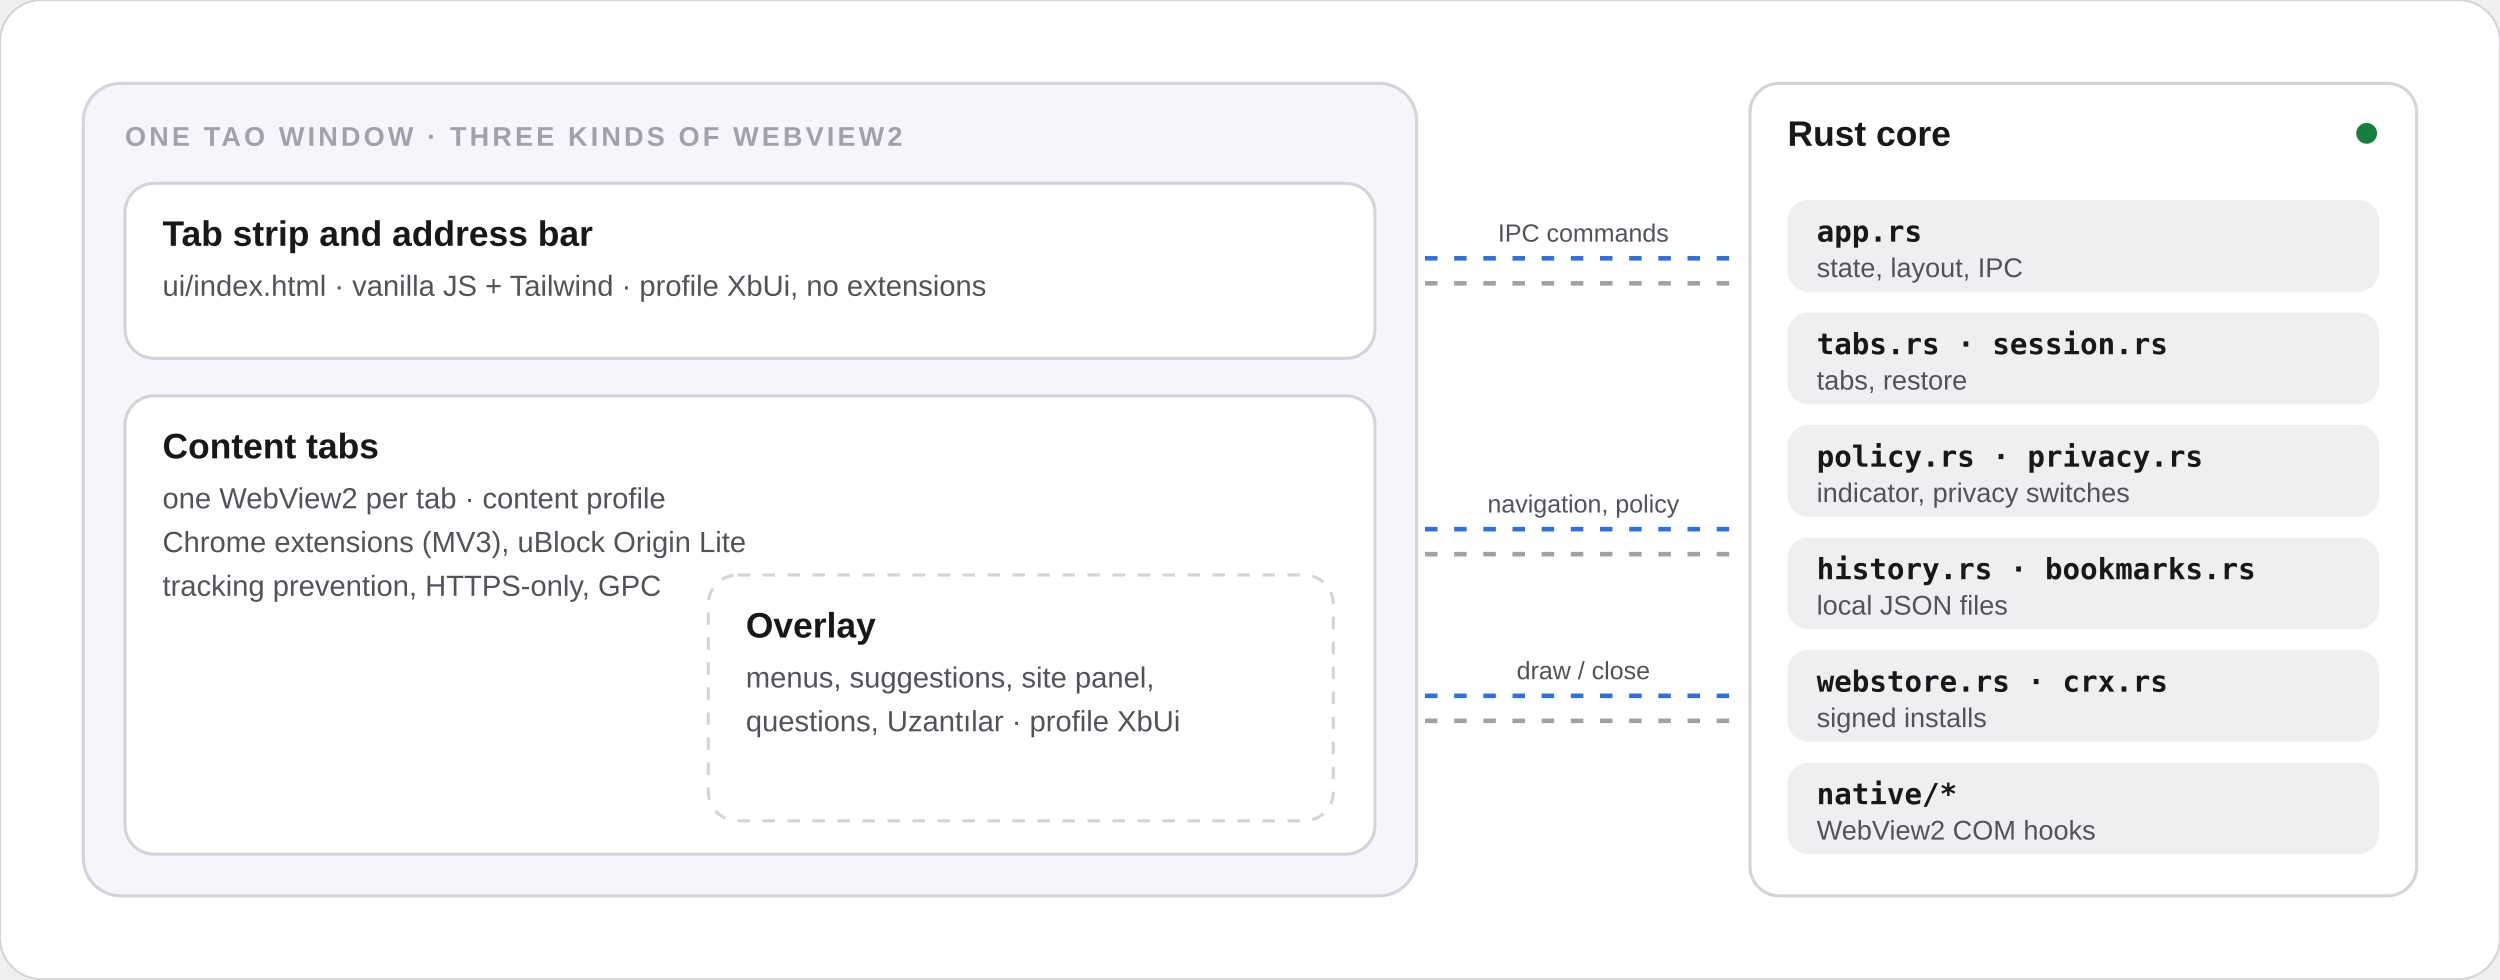
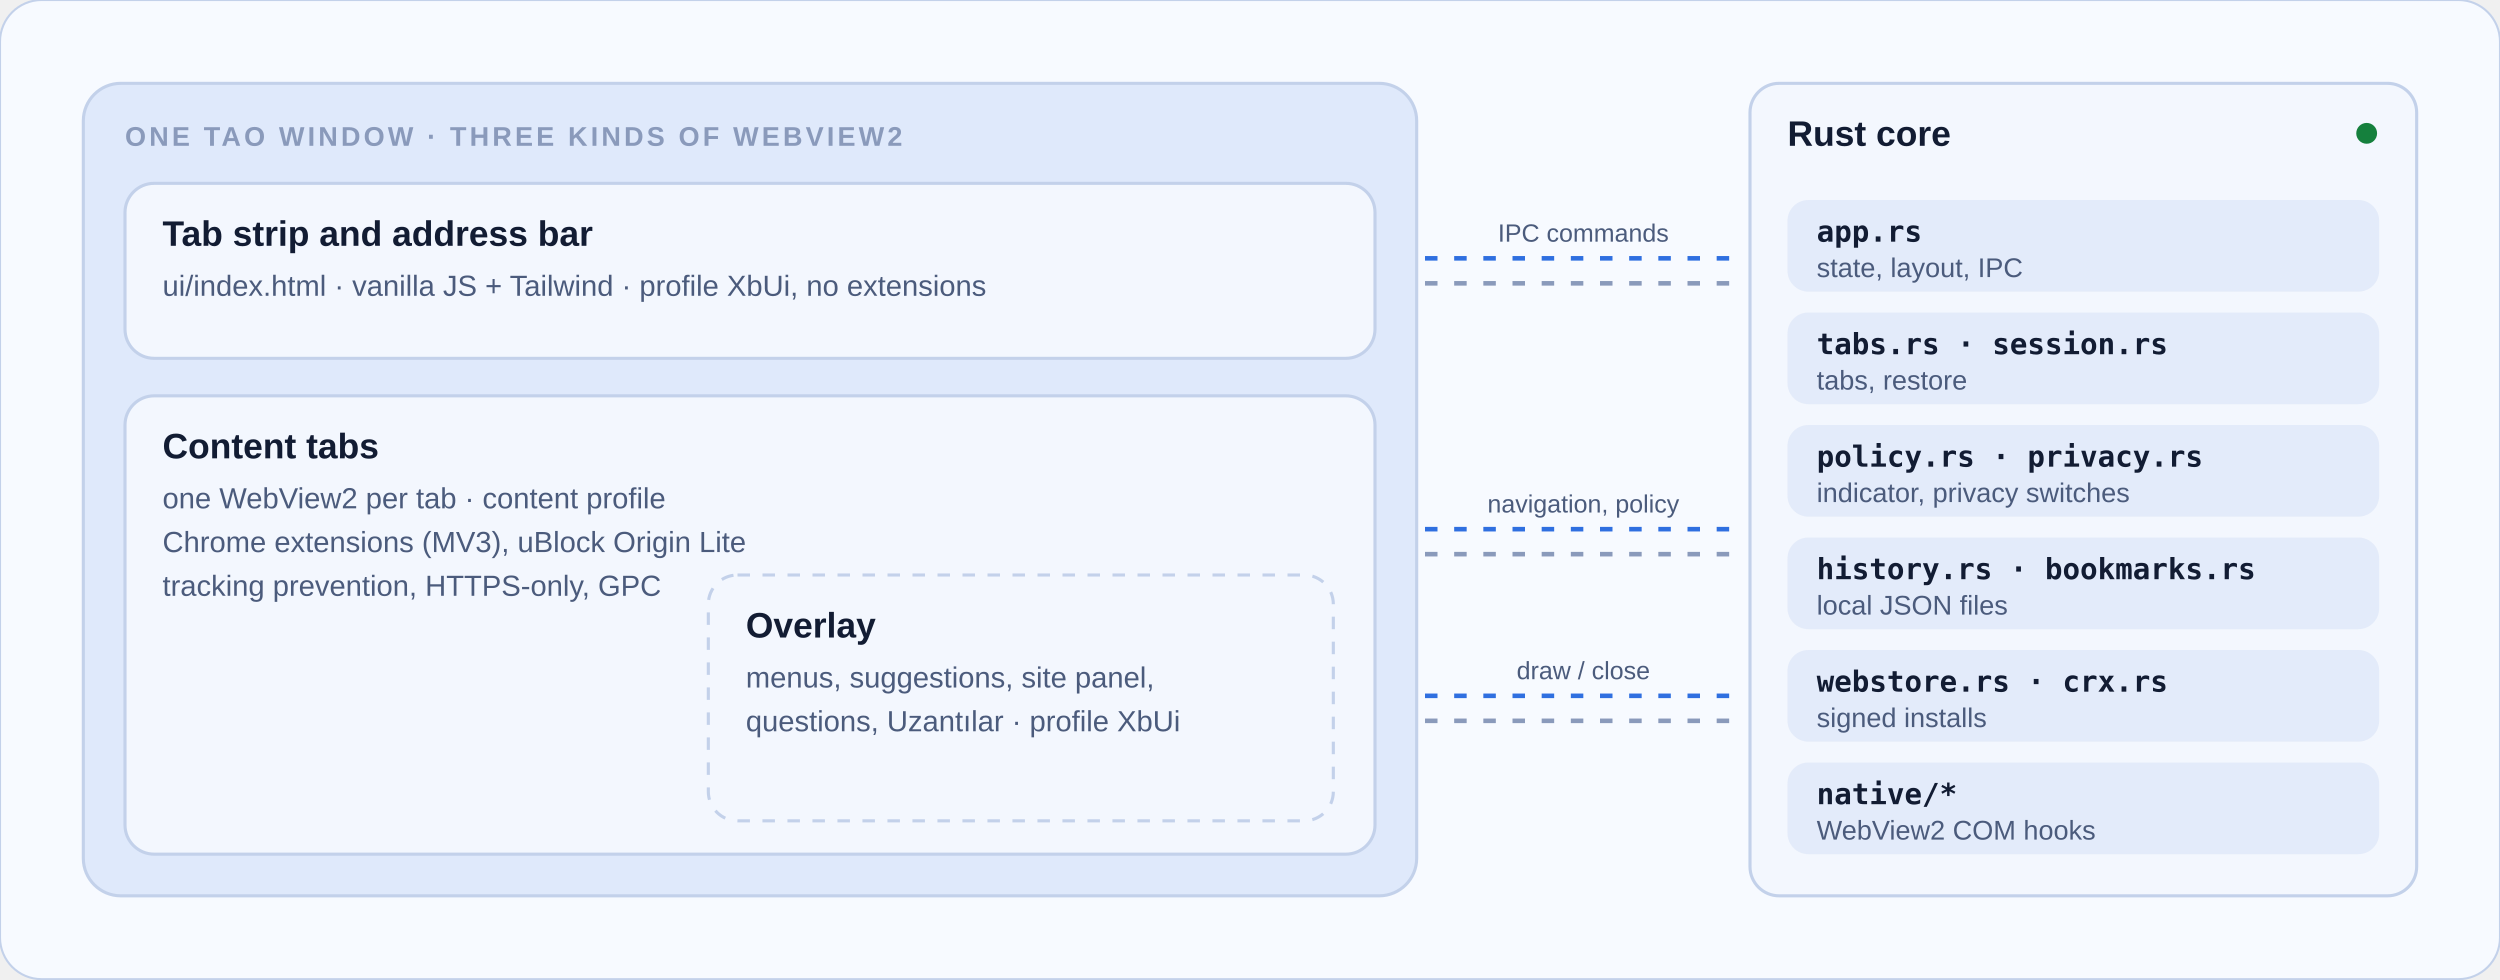
<svg xmlns="http://www.w3.org/2000/svg" width="1200" height="470" viewBox="0 0 1200 470" role="img" aria-label="Architecture: one window with a UI strip webview, one webview per content tab and an overlay webview, all driven by the Rust core over IPC.">
  <style>
text{font-family:'Segoe UI Variable Display','Segoe UI',system-ui,-apple-system,'Helvetica Neue',Arial,sans-serif}
.mono{font-family:ui-monospace,'Cascadia Mono',Consolas,'SFMono-Regular',Menlo,monospace}
.flow{stroke-dasharray:6 8;animation:flow 1.2s linear infinite}
.flow.r{animation-direction:reverse}
@keyframes flow{to{stroke-dashoffset:-28}}
.pulse{animation:pulse 2.4s ease-in-out infinite}
@keyframes pulse{0%,100%{opacity:.35}50%{opacity:1}}
@media (prefers-reduced-motion: reduce){*{animation:none!important}}
</style>
-   <rect width="1200" height="470" rx="20" fill="#ffffff" stroke="#d4d4d8" />
-   <rect x="40" y="40" width="640" height="390" rx="18" fill="#f4f6fb" stroke="#d4d4d8" stroke-width="1.5" />
-   <text x="60" y="70" font-size="13" font-weight="700" letter-spacing="1.5" fill="#a1a1aa">ONE TAO WINDOW · THREE KINDS OF WEBVIEW2</text>
-   <rect x="60" y="88" width="600" height="84" rx="14" fill="#ffffff" stroke="#d4d4d8" stroke-width="1.5" />
-   <text x="78" y="118" font-size="17" font-weight="700" fill="#18181b">Tab strip and address bar</text>
-   <text x="78" y="142" font-size="14" fill="#52525b">ui/index.html · vanilla JS + Tailwind · profile XbUi, no extensions</text>
-   <rect x="60" y="190" width="600" height="220" rx="14" fill="#ffffff" stroke="#d4d4d8" stroke-width="1.5" />
-   <text x="78" y="220" font-size="17" font-weight="700" fill="#18181b">Content tabs</text>
-   <text x="78" y="244" font-size="14" fill="#52525b">one WebView2 per tab · content profile</text>
-   <text x="78" y="265" font-size="14" fill="#52525b">Chrome extensions (MV3), uBlock Origin Lite</text>
-   <text x="78" y="286" font-size="14" fill="#52525b">tracking prevention, HTTPS-only, GPC</text>
-   <rect x="340" y="276" width="300" height="118" rx="14" fill="#ffffff" stroke="#d4d4d8" stroke-width="1.5" stroke-dasharray="6 6" />
-   <text x="358" y="306" font-size="17" font-weight="700" fill="#18181b">Overlay</text>
-   <text x="358" y="330" font-size="14" fill="#52525b">menus, suggestions, site panel,</text>
-   <text x="358" y="351" font-size="14" fill="#52525b">questions, Uzantılar · profile XbUi</text>
-   <rect x="840" y="40" width="320" height="390" rx="14" fill="#ffffff" stroke="#d4d4d8" stroke-width="1.5" />
-   <text x="858" y="70" font-size="17" font-weight="700" fill="#18181b">Rust core</text>
-   <rect x="858" y="96" width="284" height="44" rx="10" fill="#e4e4e7" opacity=".6" />
-   <text x="872" y="116" font-size="14" font-weight="600" class="mono" fill="#18181b">app.rs</text>
-   <text x="872" y="133" font-size="13" fill="#52525b">state, layout, IPC</text>
-   <rect x="858" y="150" width="284" height="44" rx="10" fill="#e4e4e7" opacity=".6" />
-   <text x="872" y="170" font-size="14" font-weight="600" class="mono" fill="#18181b">tabs.rs · session.rs</text>
-   <text x="872" y="187" font-size="13" fill="#52525b">tabs, restore</text>
-   <rect x="858" y="204" width="284" height="44" rx="10" fill="#e4e4e7" opacity=".6" />
-   <text x="872" y="224" font-size="14" font-weight="600" class="mono" fill="#18181b">policy.rs · privacy.rs</text>
-   <text x="872" y="241" font-size="13" fill="#52525b">indicator, privacy switches</text>
-   <rect x="858" y="258" width="284" height="44" rx="10" fill="#e4e4e7" opacity=".6" />
-   <text x="872" y="278" font-size="14" font-weight="600" class="mono" fill="#18181b">history.rs · bookmarks.rs</text>
-   <text x="872" y="295" font-size="13" fill="#52525b">local JSON files</text>
-   <rect x="858" y="312" width="284" height="44" rx="10" fill="#e4e4e7" opacity=".6" />
-   <text x="872" y="332" font-size="14" font-weight="600" class="mono" fill="#18181b">webstore.rs · crx.rs</text>
-   <text x="872" y="349" font-size="13" fill="#52525b">signed installs</text>
-   <rect x="858" y="366" width="284" height="44" rx="10" fill="#e4e4e7" opacity=".6" />
-   <text x="872" y="386" font-size="14" font-weight="600" class="mono" fill="#18181b">native/*</text>
-   <text x="872" y="403" font-size="13" fill="#52525b">WebView2 COM hooks</text>
+   <rect width="1200" height="470" rx="20" fill="#f7faff" stroke="#c3d1ea" />
+   <rect x="40" y="40" width="640" height="390" rx="18" fill="#dfe9fb" stroke="#c3d1ea" stroke-width="1.5" />
+   <text x="60" y="70" font-size="13" font-weight="700" letter-spacing="1.5" fill="#8a9abb">ONE TAO WINDOW · THREE KINDS OF WEBVIEW2</text>
+   <rect x="60" y="88" width="600" height="84" rx="14" fill="#f3f7fe" stroke="#c3d1ea" stroke-width="1.5" />
+   <text x="78" y="118" font-size="17" font-weight="700" fill="#121c33">Tab strip and address bar</text>
+   <text x="78" y="142" font-size="14" fill="#4b5b7c">ui/index.html · vanilla JS + Tailwind · profile XbUi, no extensions</text>
+   <rect x="60" y="190" width="600" height="220" rx="14" fill="#f3f7fe" stroke="#c3d1ea" stroke-width="1.5" />
+   <text x="78" y="220" font-size="17" font-weight="700" fill="#121c33">Content tabs</text>
+   <text x="78" y="244" font-size="14" fill="#4b5b7c">one WebView2 per tab · content profile</text>
+   <text x="78" y="265" font-size="14" fill="#4b5b7c">Chrome extensions (MV3), uBlock Origin Lite</text>
+   <text x="78" y="286" font-size="14" fill="#4b5b7c">tracking prevention, HTTPS-only, GPC</text>
+   <rect x="340" y="276" width="300" height="118" rx="14" fill="#f3f7fe" stroke="#c3d1ea" stroke-width="1.5" stroke-dasharray="6 6" />
+   <text x="358" y="306" font-size="17" font-weight="700" fill="#121c33">Overlay</text>
+   <text x="358" y="330" font-size="14" fill="#4b5b7c">menus, suggestions, site panel,</text>
+   <text x="358" y="351" font-size="14" fill="#4b5b7c">questions, Uzantılar · profile XbUi</text>
+   <rect x="840" y="40" width="320" height="390" rx="14" fill="#f3f7fe" stroke="#c3d1ea" stroke-width="1.5" />
+   <text x="858" y="70" font-size="17" font-weight="700" fill="#121c33">Rust core</text>
+   <rect x="858" y="96" width="284" height="44" rx="10" fill="#d9e3f6" opacity=".6" />
+   <text x="872" y="116" font-size="14" font-weight="600" class="mono" fill="#121c33">app.rs</text>
+   <text x="872" y="133" font-size="13" fill="#4b5b7c">state, layout, IPC</text>
+   <rect x="858" y="150" width="284" height="44" rx="10" fill="#d9e3f6" opacity=".6" />
+   <text x="872" y="170" font-size="14" font-weight="600" class="mono" fill="#121c33">tabs.rs · session.rs</text>
+   <text x="872" y="187" font-size="13" fill="#4b5b7c">tabs, restore</text>
+   <rect x="858" y="204" width="284" height="44" rx="10" fill="#d9e3f6" opacity=".6" />
+   <text x="872" y="224" font-size="14" font-weight="600" class="mono" fill="#121c33">policy.rs · privacy.rs</text>
+   <text x="872" y="241" font-size="13" fill="#4b5b7c">indicator, privacy switches</text>
+   <rect x="858" y="258" width="284" height="44" rx="10" fill="#d9e3f6" opacity=".6" />
+   <text x="872" y="278" font-size="14" font-weight="600" class="mono" fill="#121c33">history.rs · bookmarks.rs</text>
+   <text x="872" y="295" font-size="13" fill="#4b5b7c">local JSON files</text>
+   <rect x="858" y="312" width="284" height="44" rx="10" fill="#d9e3f6" opacity=".6" />
+   <text x="872" y="332" font-size="14" font-weight="600" class="mono" fill="#121c33">webstore.rs · crx.rs</text>
+   <text x="872" y="349" font-size="13" fill="#4b5b7c">signed installs</text>
+   <rect x="858" y="366" width="284" height="44" rx="10" fill="#d9e3f6" opacity=".6" />
+   <text x="872" y="386" font-size="14" font-weight="600" class="mono" fill="#121c33">native/*</text>
+   <text x="872" y="403" font-size="13" fill="#4b5b7c">WebView2 COM hooks</text>
  <path class="flow" d="M684 124H832" stroke="#2f6fe0" stroke-width="2.2" fill="none" />
-   <path class="flow r" d="M684 136H832" stroke="#a1a1aa" stroke-width="2.2" fill="none" />
-   <text x="760" y="116" text-anchor="middle" font-size="12" fill="#52525b">IPC commands</text>
+   <path class="flow r" d="M684 136H832" stroke="#8a9abb" stroke-width="2.2" fill="none" />
+   <text x="760" y="116" text-anchor="middle" font-size="12" fill="#4b5b7c">IPC commands</text>
  <path class="flow" d="M684 254H832" stroke="#2f6fe0" stroke-width="2.2" fill="none" />
-   <path class="flow r" d="M684 266H832" stroke="#a1a1aa" stroke-width="2.2" fill="none" />
-   <text x="760" y="246" text-anchor="middle" font-size="12" fill="#52525b">navigation, policy</text>
+   <path class="flow r" d="M684 266H832" stroke="#8a9abb" stroke-width="2.2" fill="none" />
+   <text x="760" y="246" text-anchor="middle" font-size="12" fill="#4b5b7c">navigation, policy</text>
  <path class="flow" d="M684 334H832" stroke="#2f6fe0" stroke-width="2.2" fill="none" />
-   <path class="flow r" d="M684 346H832" stroke="#a1a1aa" stroke-width="2.2" fill="none" />
-   <text x="760" y="326" text-anchor="middle" font-size="12" fill="#52525b">draw / close</text>
+   <path class="flow r" d="M684 346H832" stroke="#8a9abb" stroke-width="2.2" fill="none" />
+   <text x="760" y="326" text-anchor="middle" font-size="12" fill="#4b5b7c">draw / close</text>
  <circle class="pulse" cx="1136" cy="64" r="5" fill="#15803d" />
</svg>
